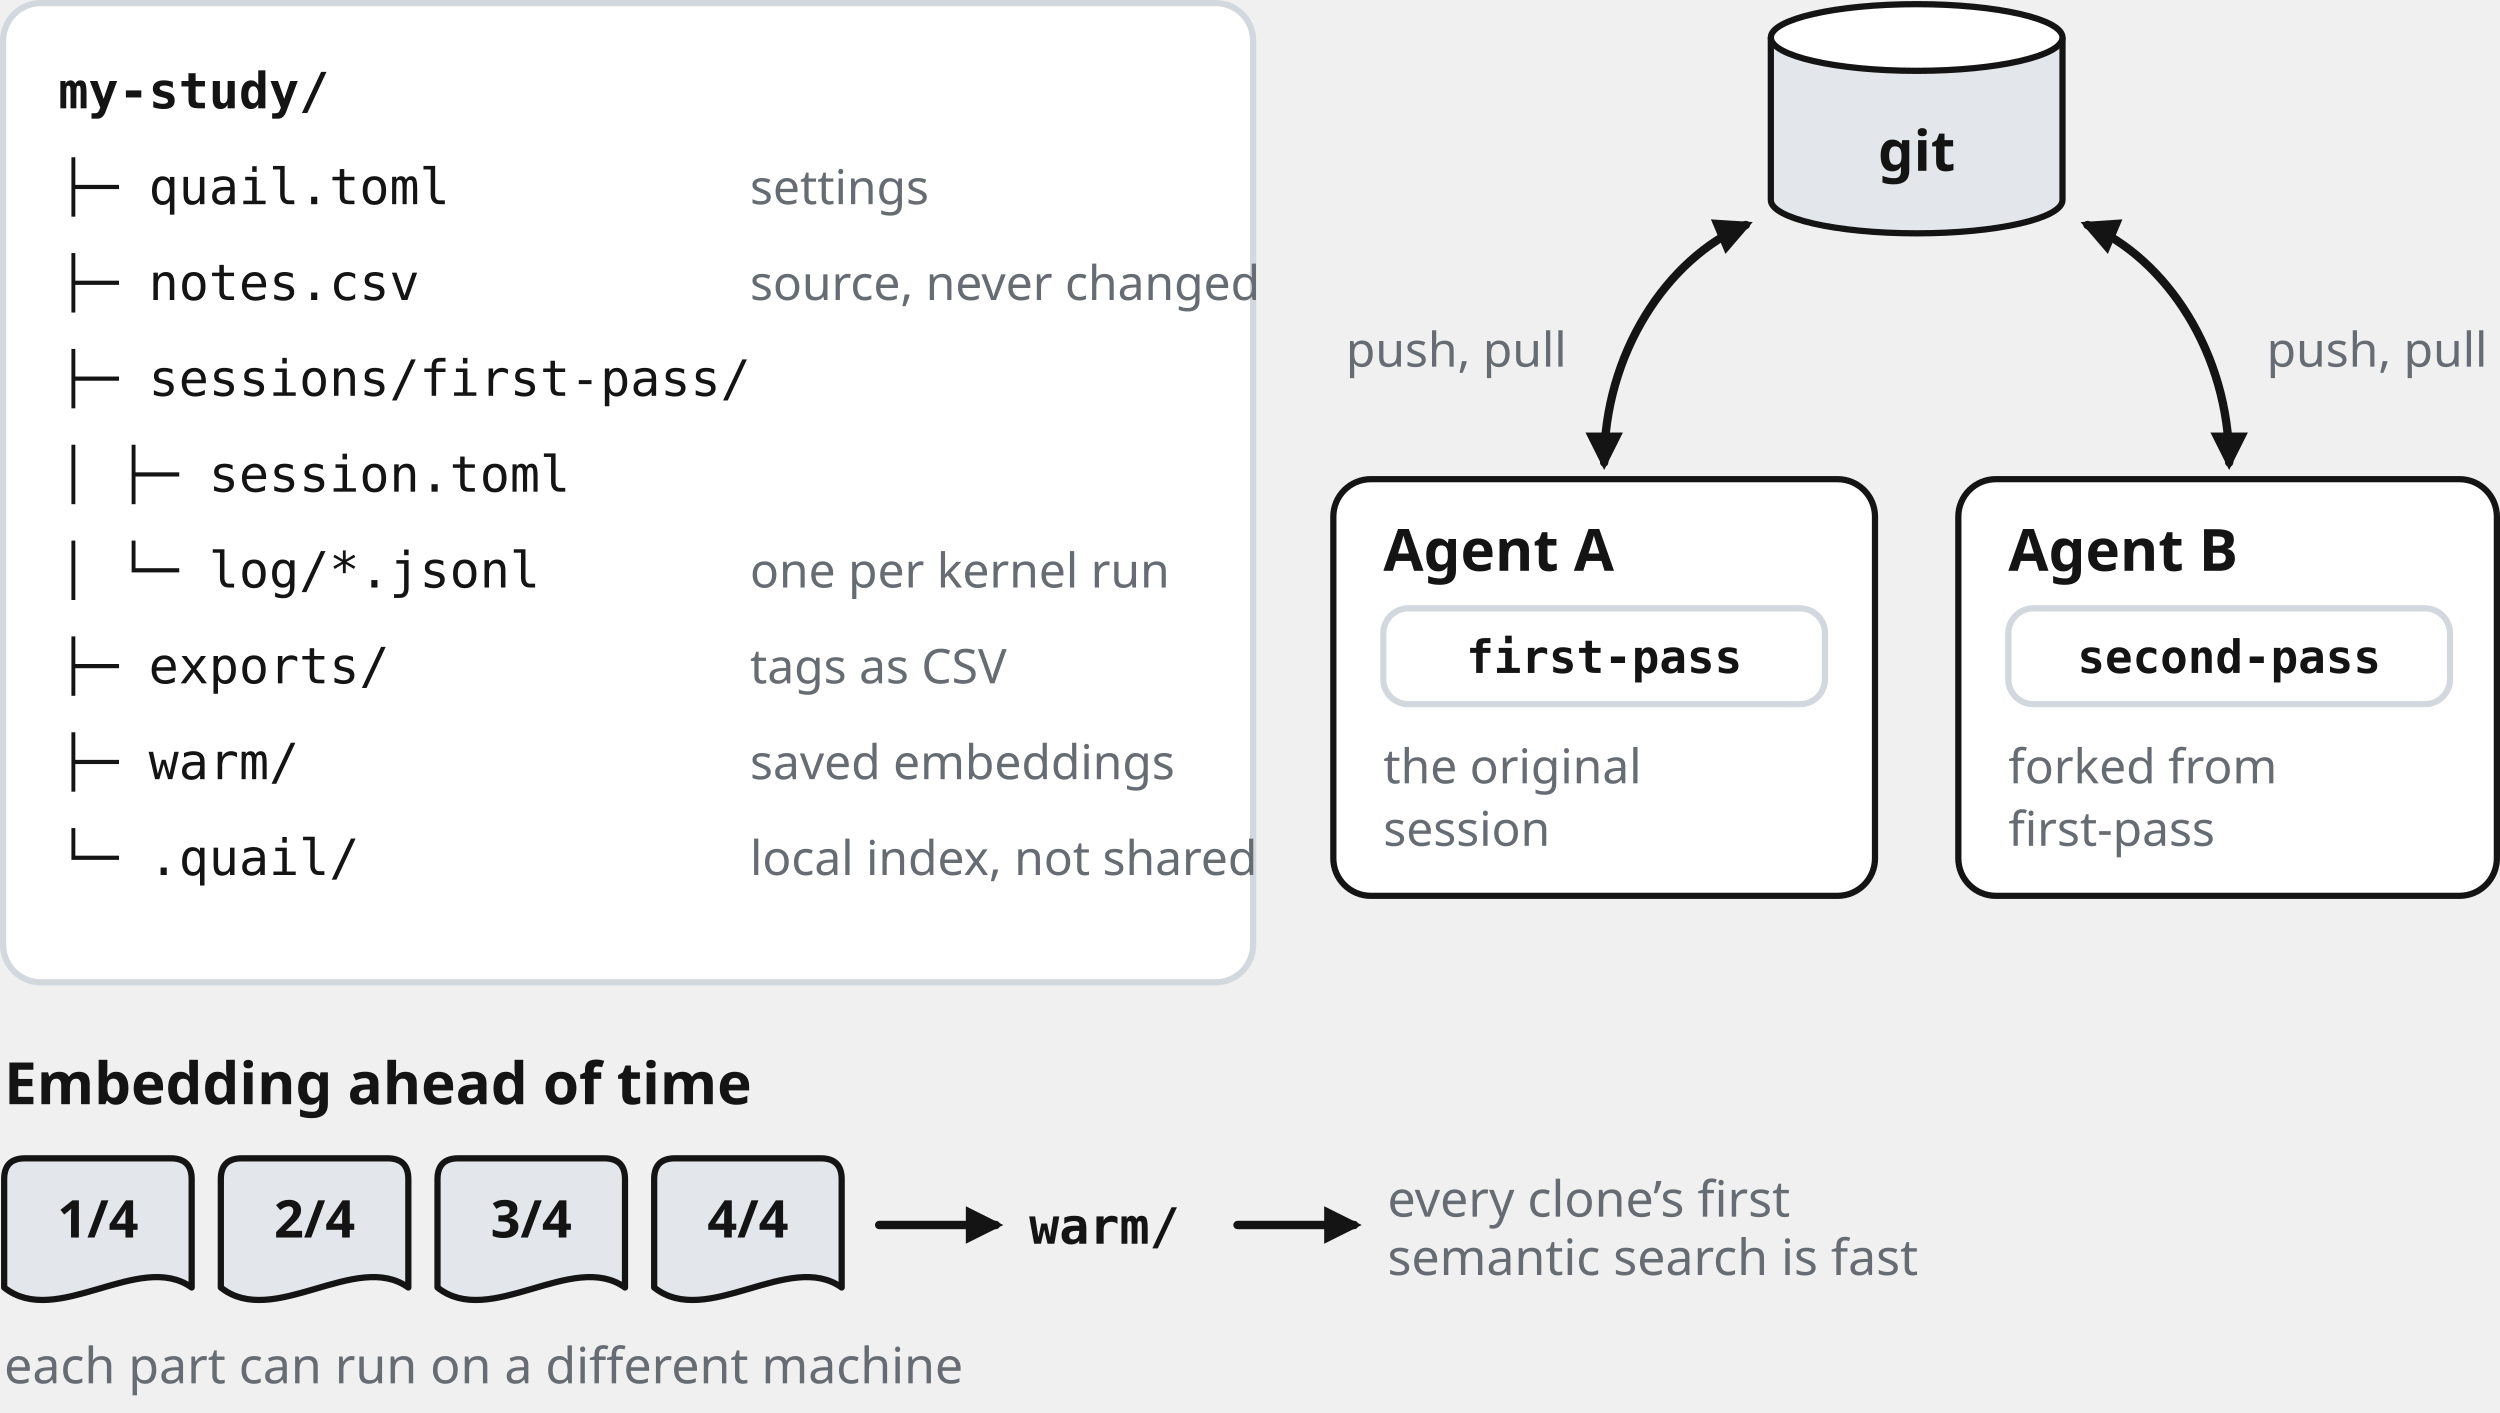
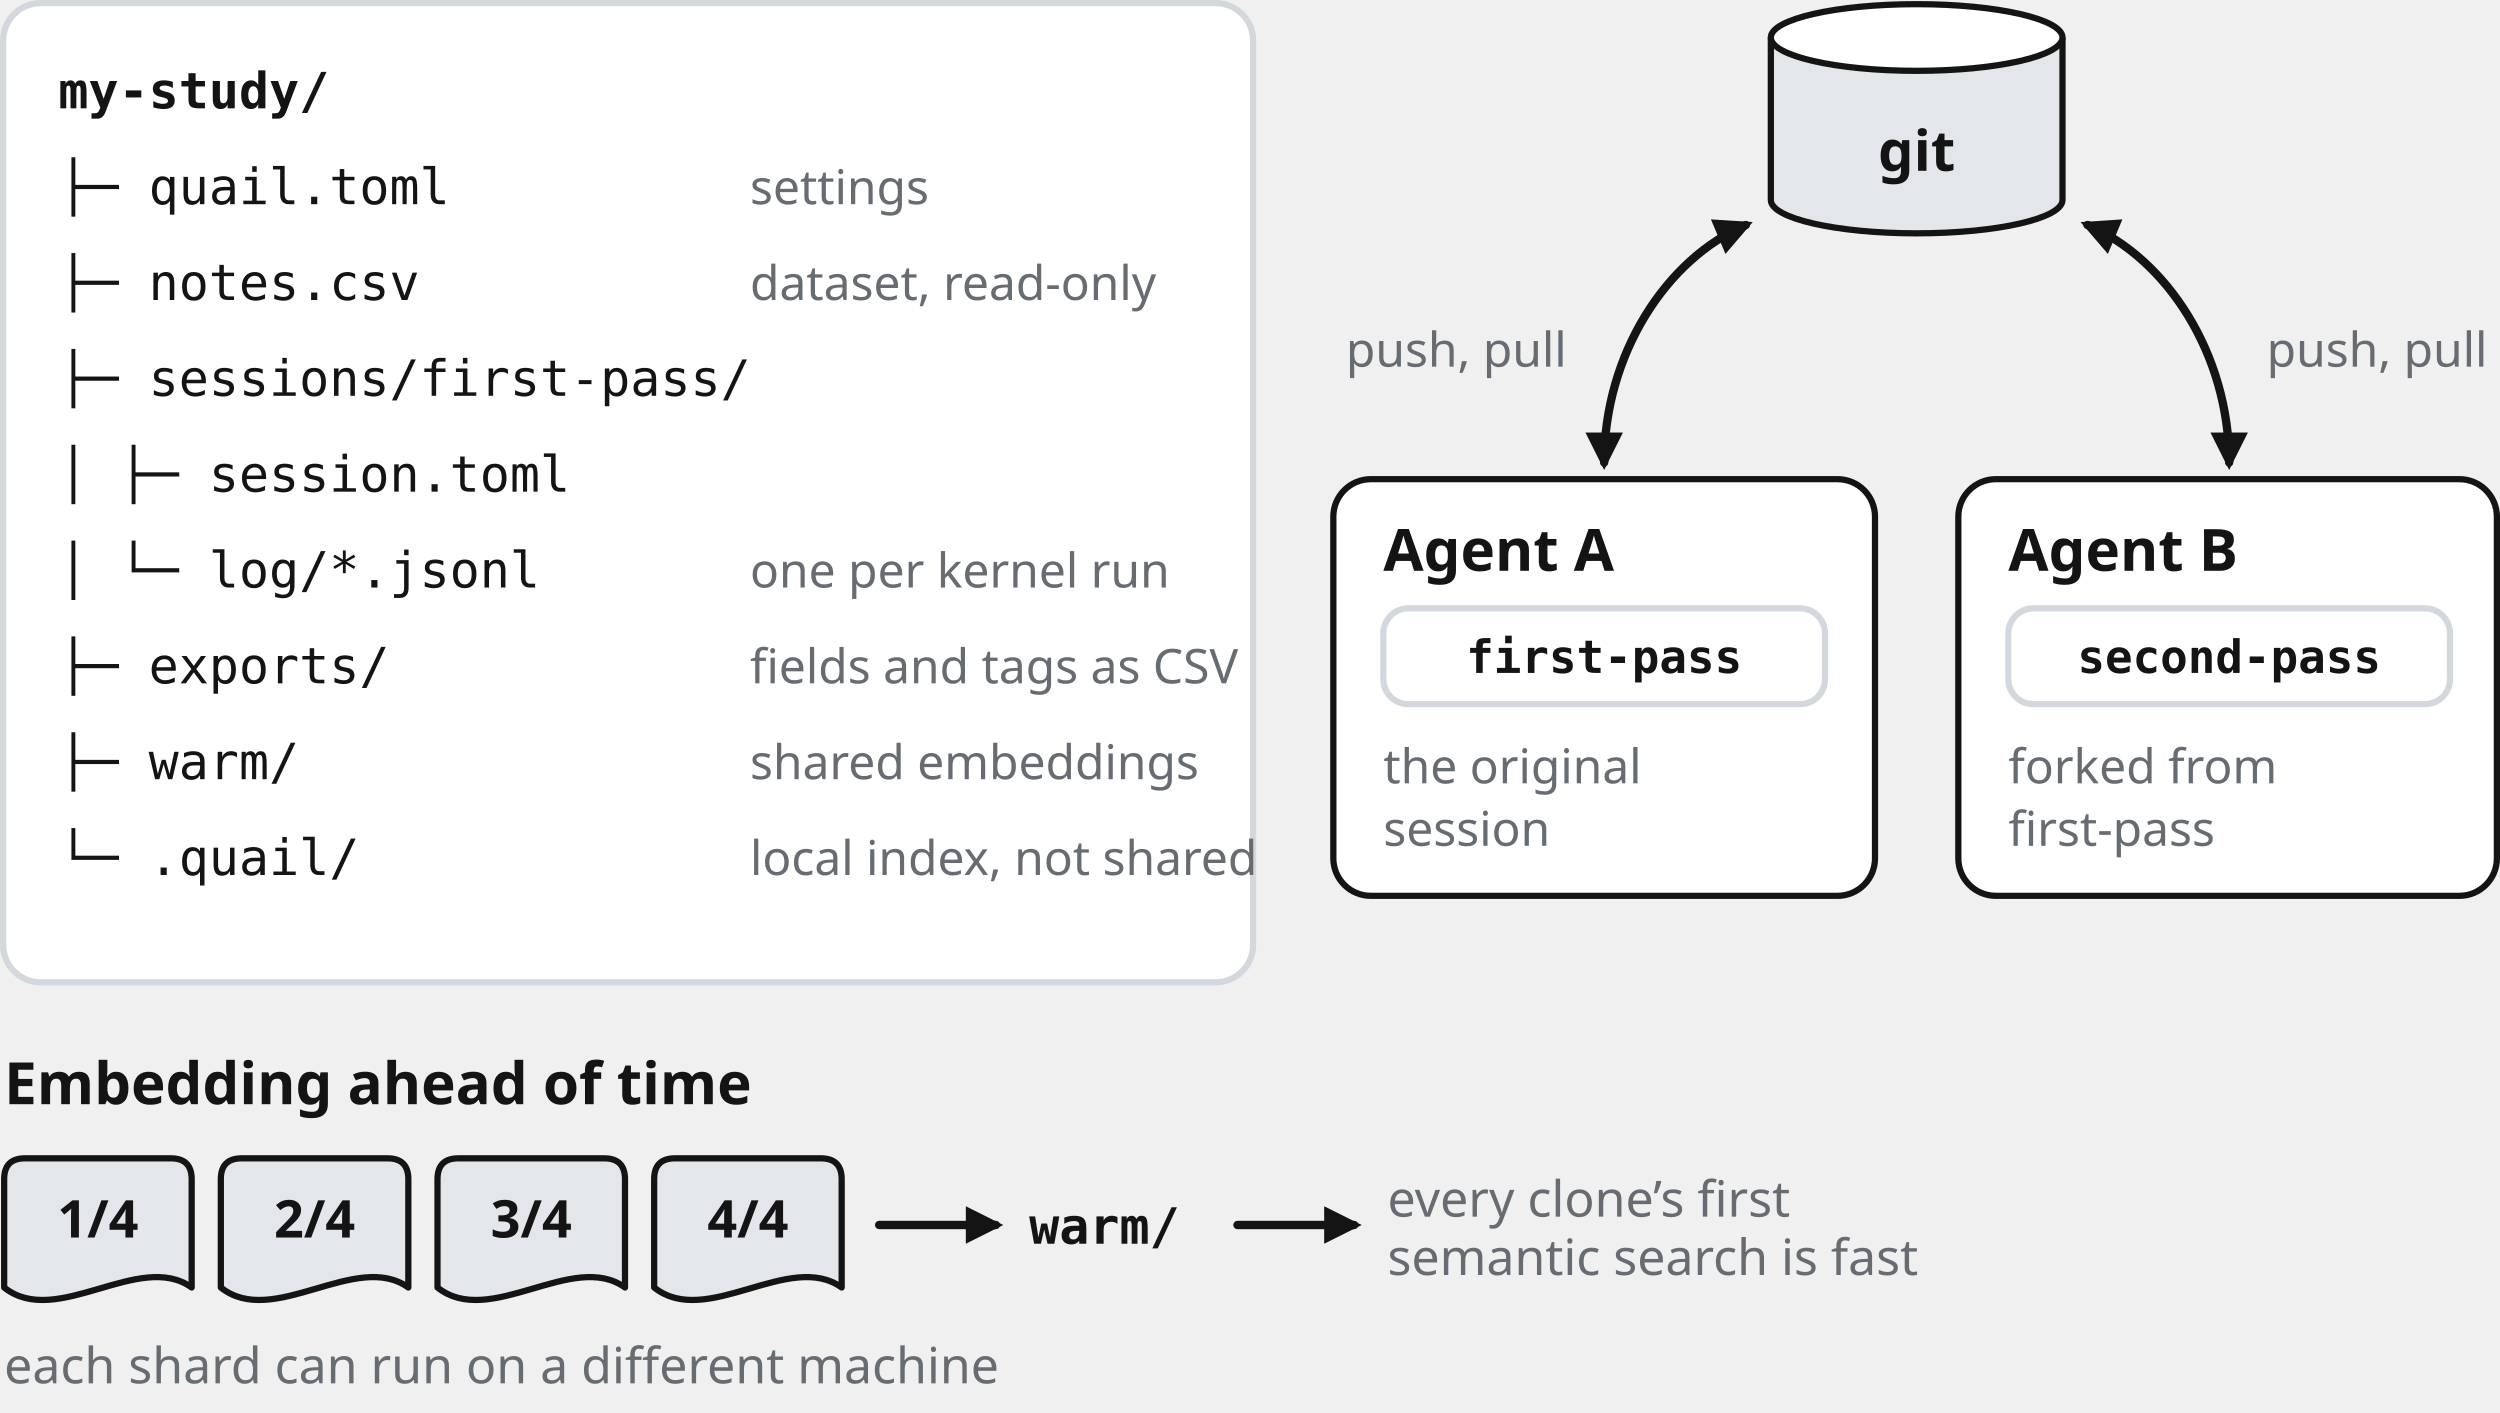
<svg xmlns="http://www.w3.org/2000/svg" viewBox="0 0 1200 678" width="1200" height="678">
  <style>
    text { font-family: 'Source Sans 3', sans-serif; fill: #141414; }
    .h { font-size: 30px; font-weight: 700; }
    .b { font-size: 25px; }
    .s { font-size: 24px; fill: #676C73; }
    .cap { font-size: 21px; font-weight: 700; letter-spacing: 2.5px; fill: #676C73; }
    .m { font-family: 'Source Code Pro', monospace; font-size: 24px; font-weight: 500; font-variant-ligatures: none; }
    .ln { fill: none; stroke: #141414; stroke-width: 4; stroke-linecap: round; stroke-linejoin: round; }
  </style>
  <defs>
    <marker id="a" viewBox="0 0 10 10" refX="8" refY="5" markerWidth="4.5" markerHeight="4.5" orient="auto-start-reverse">
      <path d="M0,0 L10,5 L0,10 z" fill="#141414" />
    </marker>
  </defs>
  <rect x="1.5" y="1.5" width="600" height="470" rx="18" fill="#fff" stroke="#D3D8DE" stroke-width="3" />
  <text class="m" x="28" y="52" style="font-weight:700">my-study/</text>
  <text class="m" x="28" y="98">├─ quail.toml</text>
  <text class="s" x="360" y="98" style="font-size:23px">settings</text>
  <text class="m" x="28" y="144">├─ notes.csv</text>
-   <text class="s" x="360" y="144" style="font-size:23px">source, never changed</text>
+   <text class="s" x="360" y="144" style="font-size:23px">dataset, read-only</text>
  <text class="m" x="28" y="190">├─ sessions/first-pass/</text>
  <text class="m" x="28" y="236">│  ├─ session.toml</text>
  <text class="m" x="28" y="282">│  └─ log/*.jsonl</text>
  <text class="s" x="360" y="282" style="font-size:23px">one per kernel run</text>
  <text class="m" x="28" y="328">├─ exports/</text>
-   <text class="s" x="360" y="328" style="font-size:23px">tags as CSV</text>
+   <text class="s" x="360" y="328" style="font-size:23px">fields and tags as CSV</text>
  <text class="m" x="28" y="374">├─ warm/</text>
-   <text class="s" x="360" y="374" style="font-size:23px">saved embeddings</text>
+   <text class="s" x="360" y="374" style="font-size:23px">shared embeddings</text>
  <text class="m" x="28" y="420">└─ .quail/</text>
  <text class="s" x="360" y="420" style="font-size:23px">local index, not shared</text>
  <path d="M850,18 V96 A70.0,16 0 0 0 990,96 V18" fill="#E3E7EC" stroke="#141414" stroke-width="3" />
  <ellipse cx="920.0" cy="18" rx="70.0" ry="16" fill="#fff" stroke="#141414" stroke-width="3" />
  <text class="h" x="920" y="82" text-anchor="middle" style="font-size:27px">git</text>
  <rect x="640" y="230" width="260" height="200" rx="18" fill="#fff" stroke="#141414" stroke-width="3" />
  <text class="h" x="664" y="274" style="font-size:28px">Agent A</text>
  <rect x="664" y="292" width="212" height="46" rx="12" fill="#fff" stroke="#D3D8DE" stroke-width="3" />
  <text class="m" x="770" y="323" text-anchor="middle" style="font-size:22px;font-weight:700">first-pass</text>
  <text class="s" x="664" y="376" style="font-size:23px">the original</text>
  <text class="s" x="664" y="406" style="font-size:23px">session</text>
  <rect x="940" y="230" width="258.5" height="200" rx="18" fill="#fff" stroke="#141414" stroke-width="3" />
  <text class="h" x="964" y="274" style="font-size:28px">Agent B</text>
  <rect x="964" y="292" width="212" height="46" rx="12" fill="#fff" stroke="#D3D8DE" stroke-width="3" />
  <text class="m" x="1070" y="323" text-anchor="middle" style="font-size:22px;font-weight:700">second-pass</text>
  <text class="s" x="964" y="376" style="font-size:23px">forked from</text>
  <text class="s" x="964" y="406" style="font-size:23px">first-pass</text>
  <path class="ln" d="M770,222 C770,170 800,124 838,108" marker-end="url(#a)" marker-start="url(#a)" />
  <path class="ln" d="M1070,222 C1070,170 1040,124 1002,108" marker-end="url(#a)" marker-start="url(#a)" />
  <text class="s" x="752" y="176" text-anchor="end" style="font-size:23px">push, pull</text>
  <text class="s" x="1088" y="176" style="font-size:23px">push, pull</text>
  <text class="h" x="2" y="530" style="font-size:28px">Embedding ahead of time</text>
  <path d="M12,556 H82 Q92,556 92,566 V618 C67,600 27,638 2,618 V566 Q2,556 12,556 Z" fill="#E3E7EC" stroke="#141414" stroke-width="3" stroke-linejoin="round" />
  <text class="b" x="47" y="594" text-anchor="middle" style="font-weight:700">1/4</text>
  <path d="M116,556 H186 Q196,556 196,566 V618 C171,600 131,638 106,618 V566 Q106,556 116,556 Z" fill="#E3E7EC" stroke="#141414" stroke-width="3" stroke-linejoin="round" />
  <text class="b" x="151" y="594" text-anchor="middle" style="font-weight:700">2/4</text>
  <path d="M220,556 H290 Q300,556 300,566 V618 C275,600 235,638 210,618 V566 Q210,556 220,556 Z" fill="#E3E7EC" stroke="#141414" stroke-width="3" stroke-linejoin="round" />
  <text class="b" x="255" y="594" text-anchor="middle" style="font-weight:700">3/4</text>
  <path d="M324,556 H394 Q404,556 404,566 V618 C379,600 339,638 314,618 V566 Q314,556 324,556 Z" fill="#E3E7EC" stroke="#141414" stroke-width="3" stroke-linejoin="round" />
  <text class="b" x="359" y="594" text-anchor="middle" style="font-weight:700">4/4</text>
  <path class="ln" d="M422,588 L478,588" marker-end="url(#a)" />
  <text class="m" x="494" y="597" style="font-weight:700">warm/</text>
  <path class="ln" d="M594,588 L650,588" marker-end="url(#a)" />
  <text class="s" x="666" y="584">every clone’s first</text>
  <text class="s" x="666" y="612">semantic search is fast</text>
-   <text class="s" x="2" y="664">each part can run on a different machine</text>
+   <text class="s" x="2" y="664">each shard can run on a different machine</text>
</svg>
